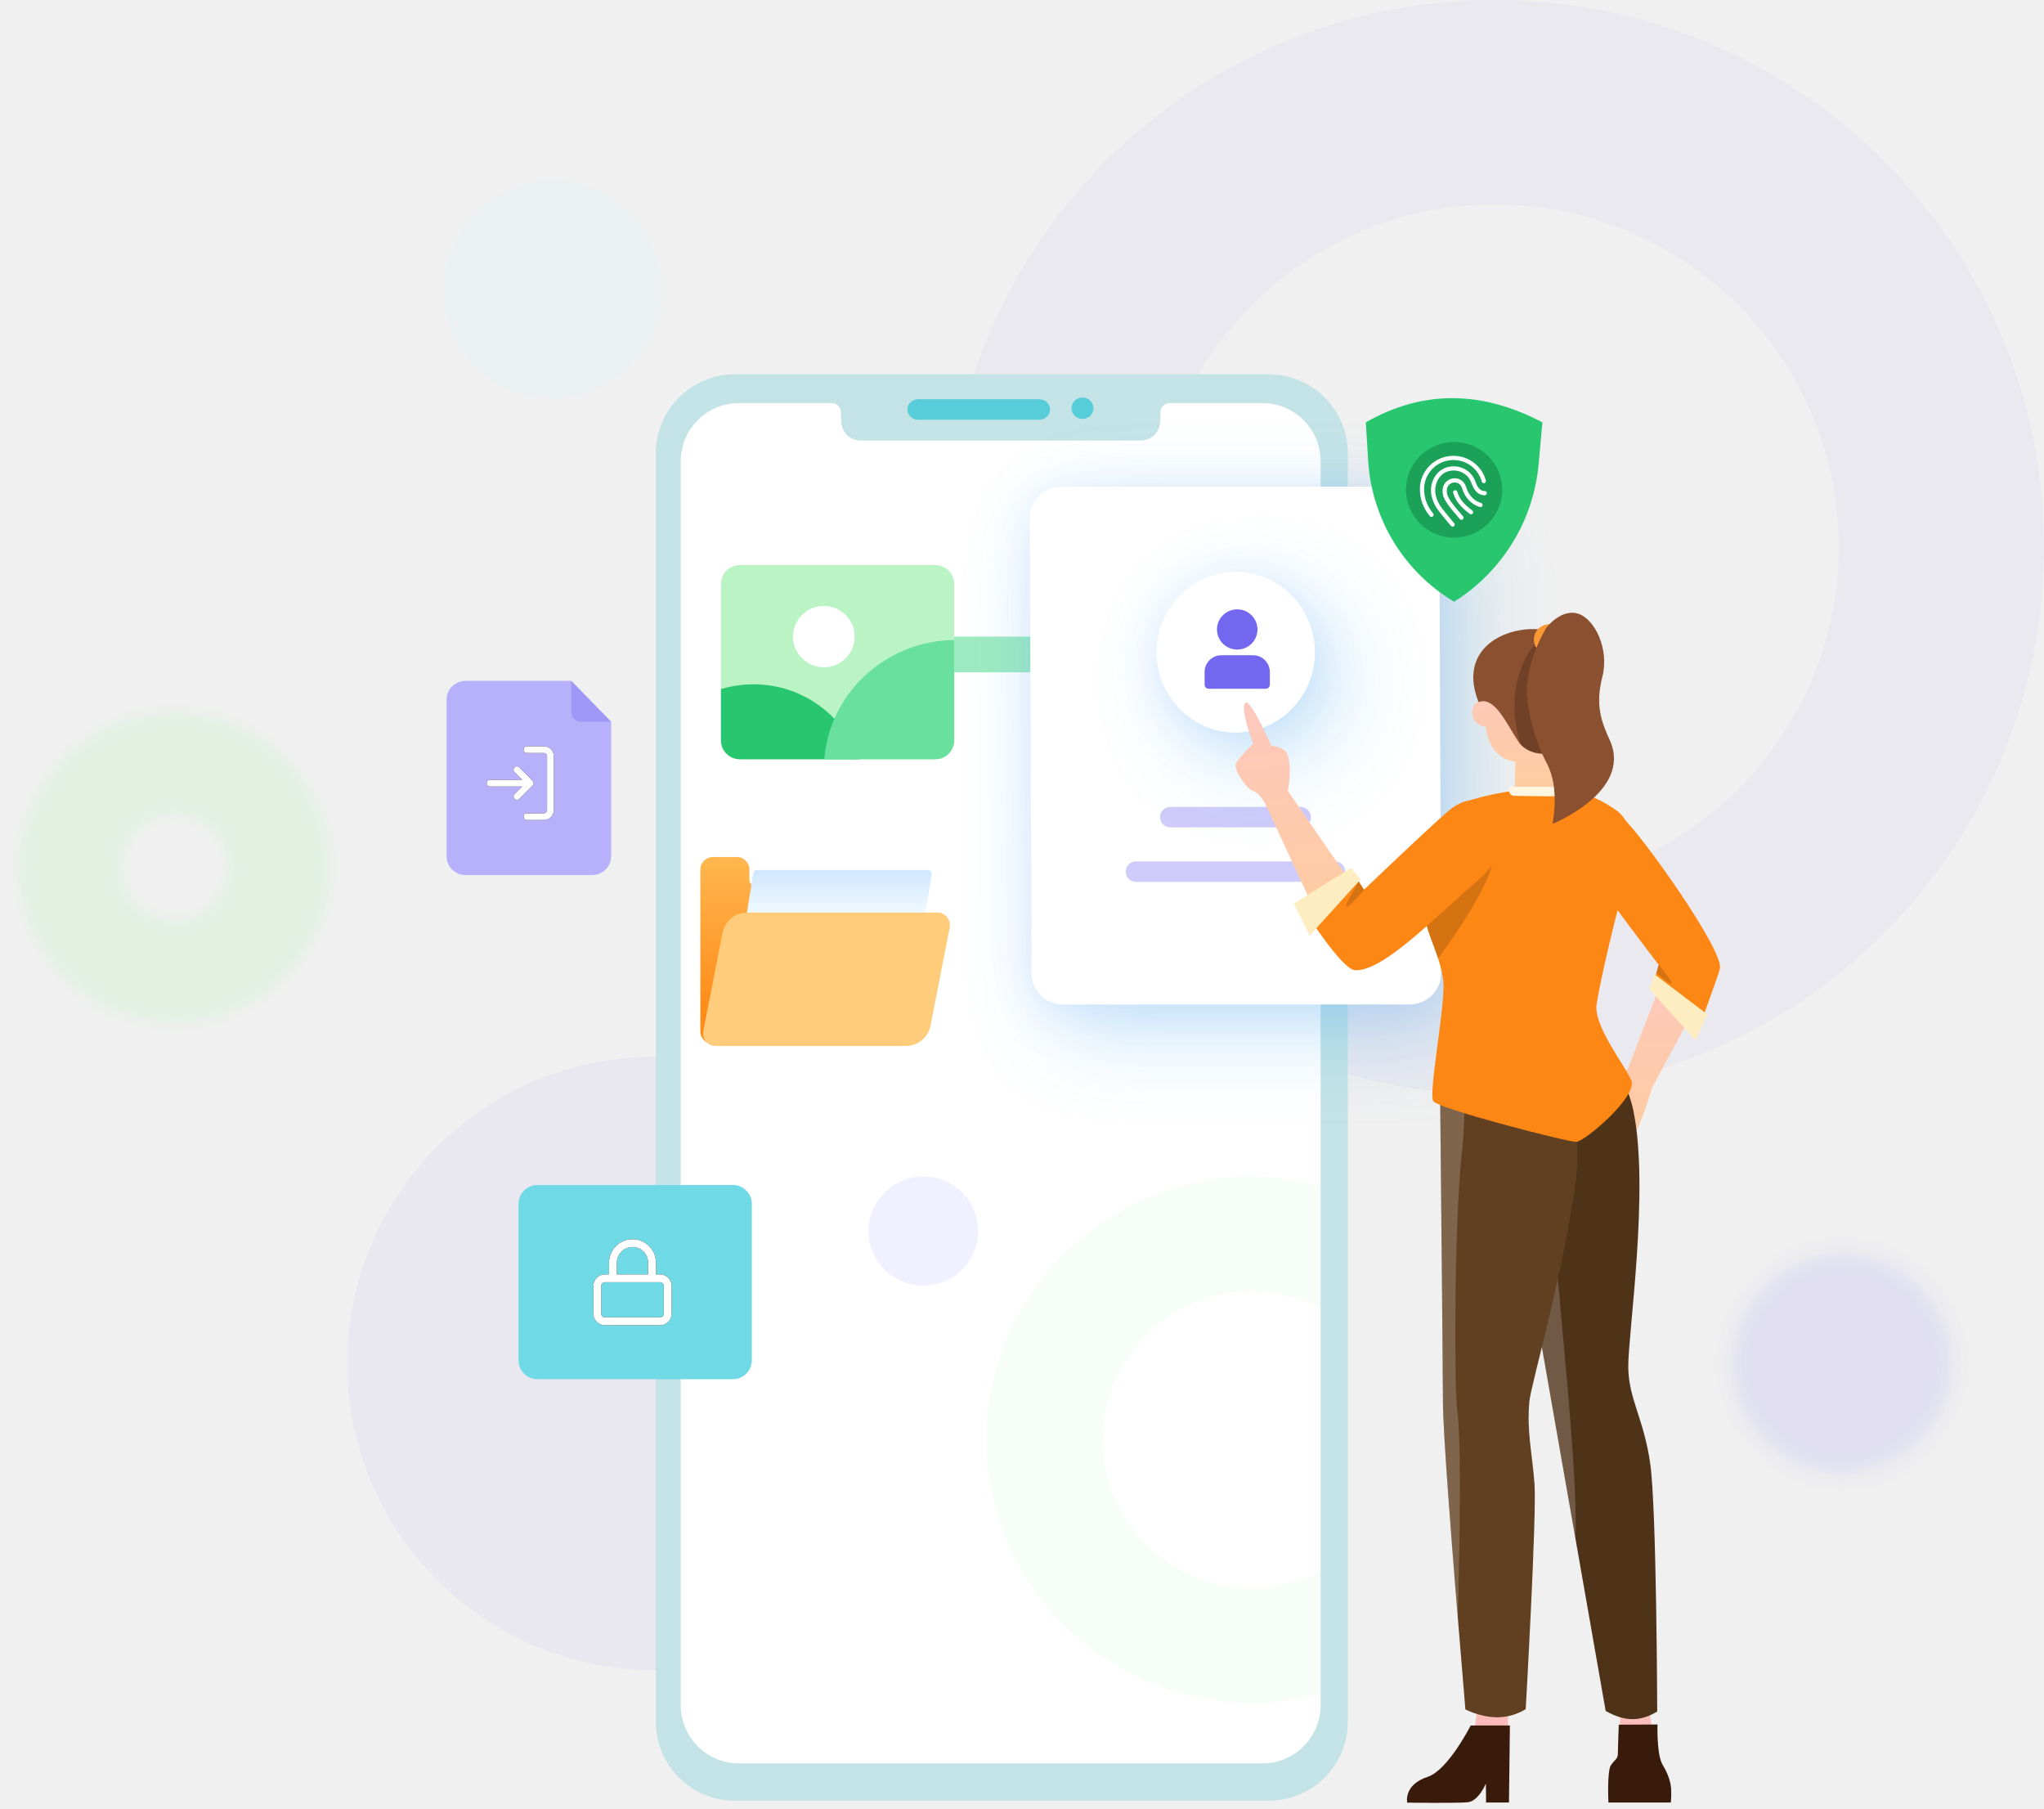
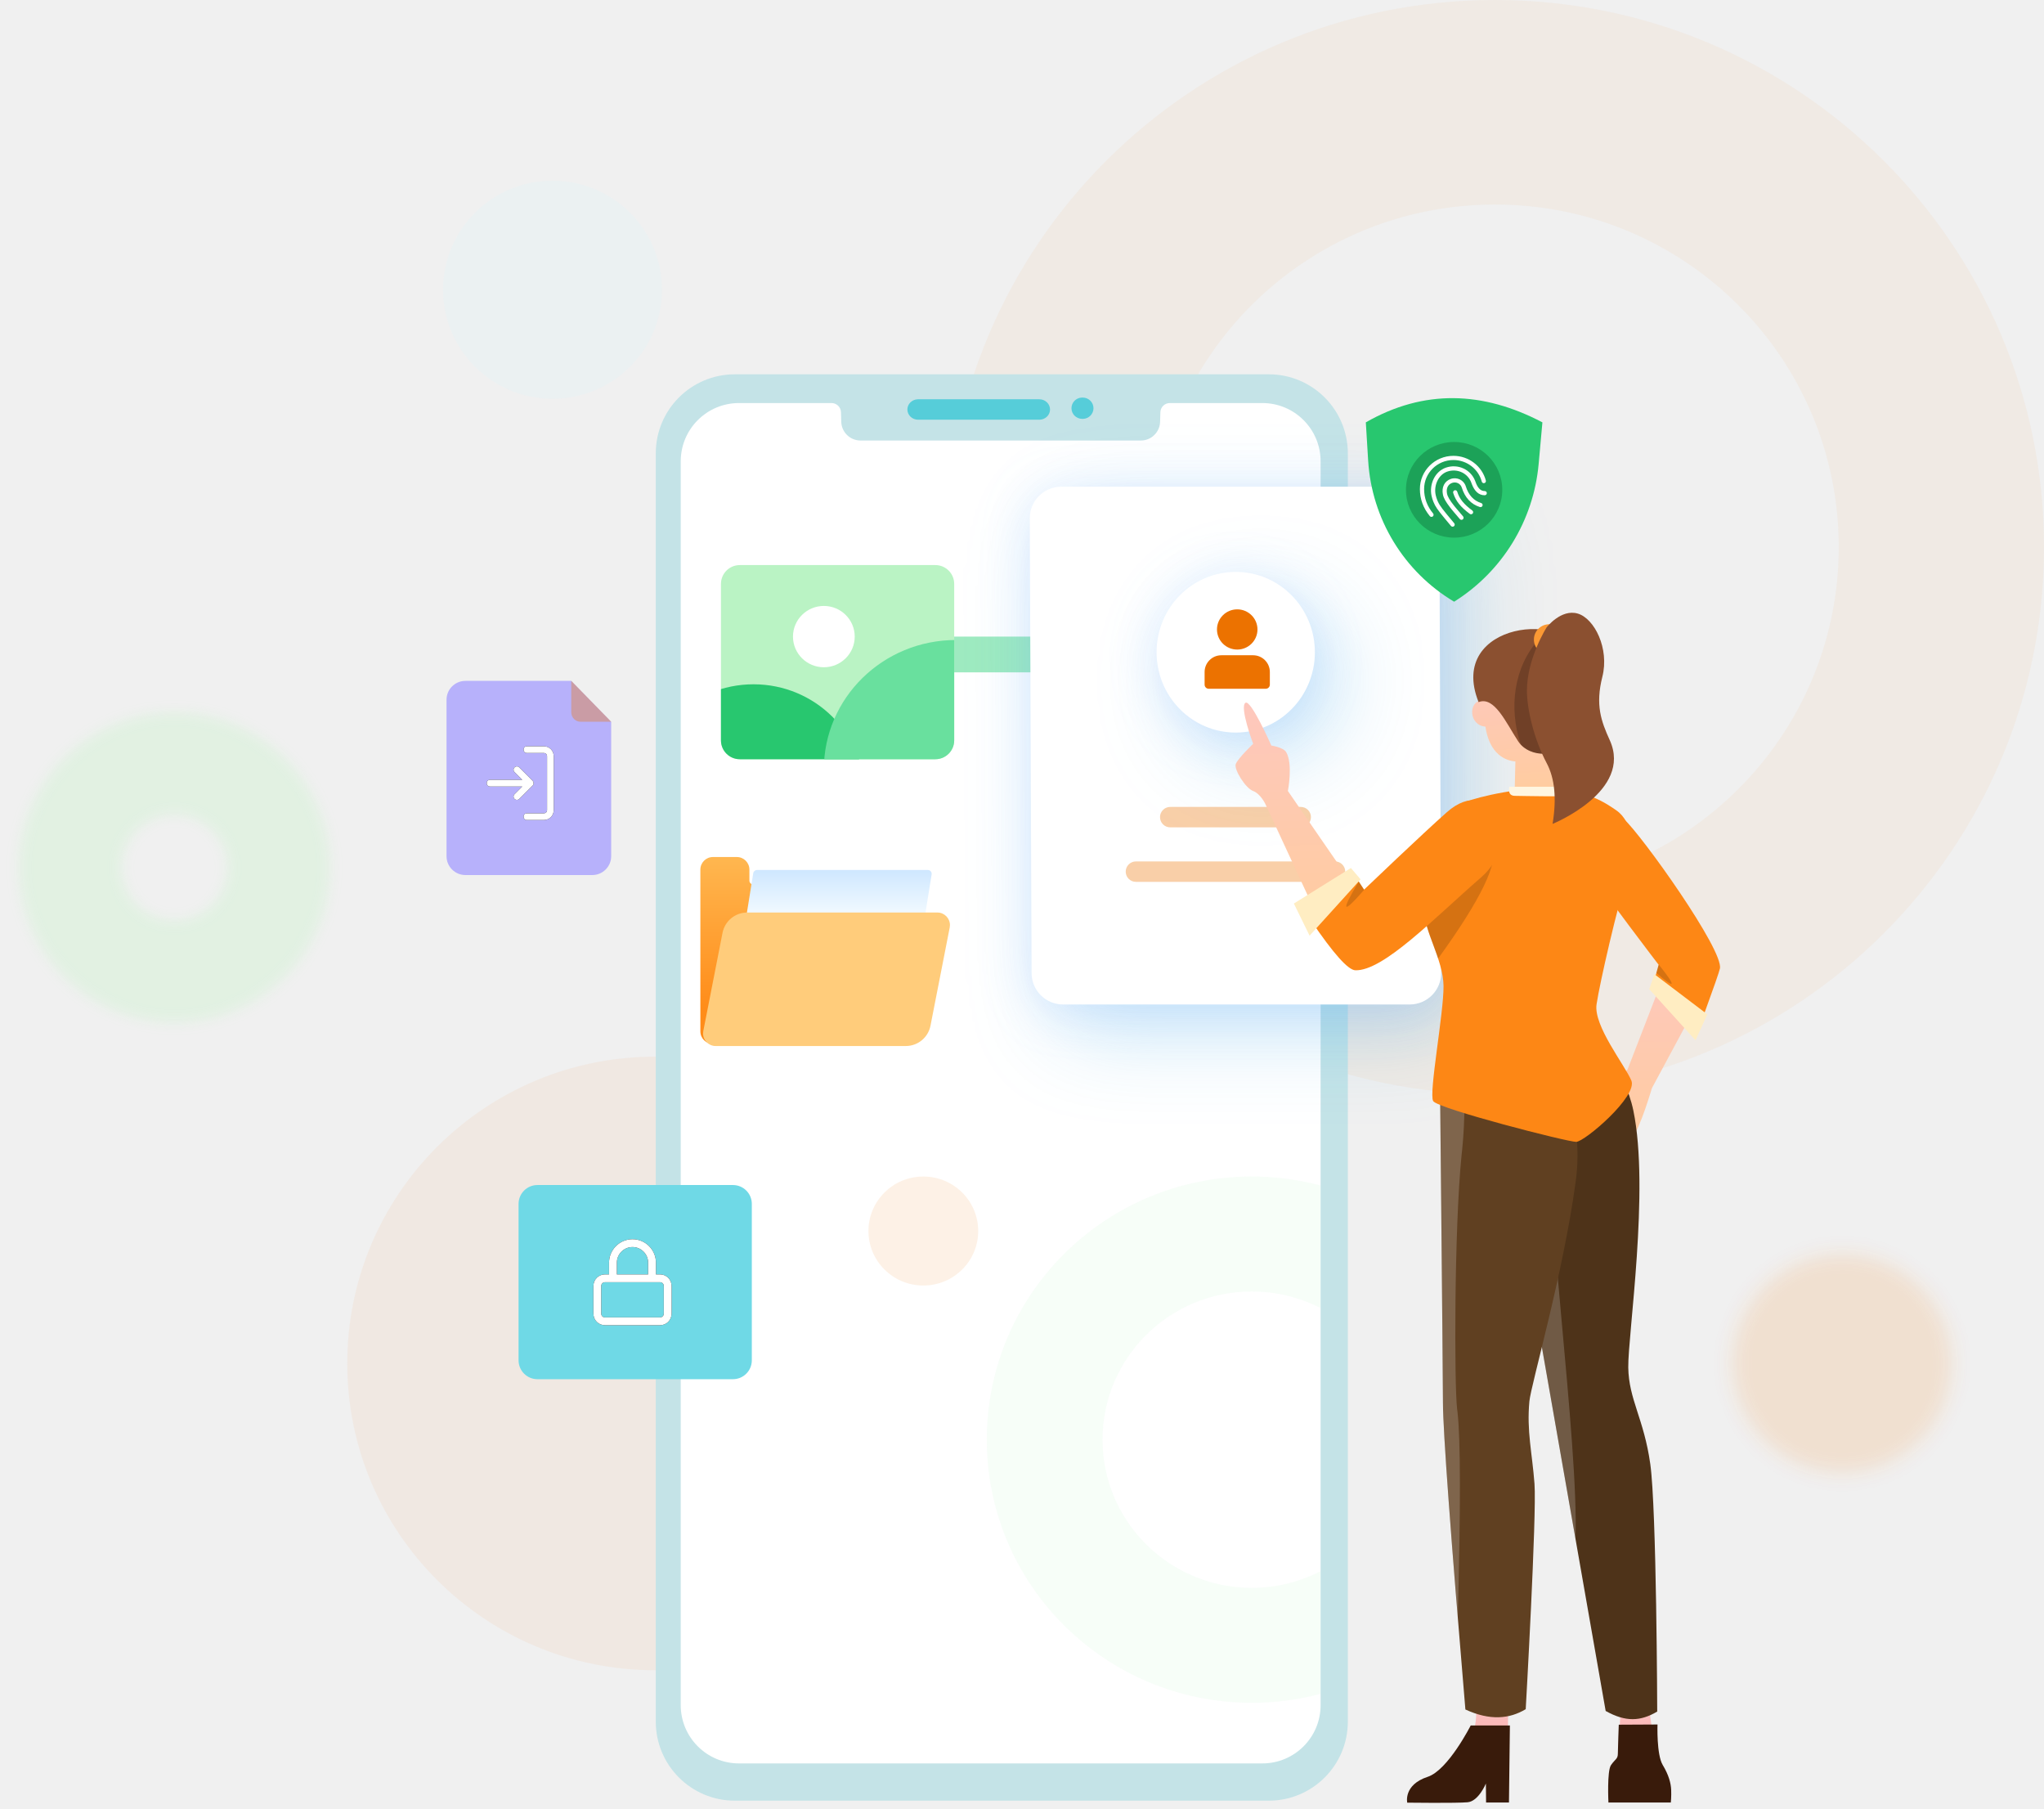
<svg xmlns="http://www.w3.org/2000/svg" xmlns:xlink="http://www.w3.org/1999/xlink" width="650px" height="575px" viewBox="0 0 650 575" version="1.1">
  <defs>
    <filter x="-6.1%" y="-6.1%" width="112.1%" height="112.2%" filterUnits="objectBoundingBox" id="filter-1">
      <feGaussianBlur stdDeviation="2" in="SourceGraphic" />
    </filter>
    <filter x="-12.9%" y="-13.0%" width="125.9%" height="126.0%" filterUnits="objectBoundingBox" id="filter-2">
      <feGaussianBlur stdDeviation="3" in="SourceGraphic" />
    </filter>
    <path d="M18.522,0 L47.957,0 C49.58,-4.62229605e-15 50.908,1.291 50.956,2.913 L51.044,5.956 C51.141,9.274 53.858,11.913 57.176,11.913 L146.307,11.913 C149.625,11.913 152.342,9.274 152.439,5.956 L152.528,2.913 C152.575,1.291 153.903,7.42204646e-16 155.526,0 L184.961,0 C195.191,-1.87911363e-15 203.483,8.293 203.483,18.522 L203.483,413.967 C203.483,424.196 195.191,432.489 184.961,432.489 L18.522,432.489 C8.293,432.489 -5.85268494e-15,424.196 0,413.967 L0,18.522 C2.29997126e-15,8.293 8.293,-1.67360005e-15 18.522,0 Z" id="path-3" />
    <linearGradient x1="50%" y1="81.177%" x2="50%" y2="-34.513%" id="linearGradient-5">
      <stop stop-color="#FF8C19" offset="0%" />
      <stop stop-color="#FFC967" offset="100%" />
    </linearGradient>
    <linearGradient x1="62.11%" y1="31.381%" x2="62.11%" y2="-27.478%" id="linearGradient-6">
      <stop stop-color="#F8FDFF" offset="0%" />
      <stop stop-color="#AAD4FF" offset="100%" />
    </linearGradient>
    <path d="M23.444,4.262 L23.444,21.308 C23.444,23.12 22.058,24.505 20.247,24.505 L14.919,24.505 C14.279,24.505 13.853,24.079 13.853,23.439 C13.853,22.8 14.279,22.374 14.919,22.374 L20.247,22.374 C20.886,22.374 21.312,21.948 21.312,21.308 L21.312,4.262 C21.312,3.622 20.886,3.196 20.247,3.196 L14.919,3.196 C14.279,3.196 13.853,2.77 13.853,2.131 C13.853,1.492 14.279,1.065 14.919,1.065 L20.247,1.065 C22.058,1.065 23.444,2.45 23.444,4.262 Z M16.943,13.211 C17.05,12.998 17.05,12.679 16.943,12.359 C16.837,12.252 16.837,12.146 16.73,12.039 L12.468,7.778 C12.041,7.351 11.402,7.351 10.976,7.778 C10.55,8.204 10.55,8.843 10.976,9.269 L13.427,11.72 L3.197,11.72 C2.557,11.72 2.131,12.146 2.131,12.785 C2.131,13.424 2.557,13.85 3.197,13.85 L13.427,13.85 L10.976,16.301 C10.55,16.727 10.55,17.366 10.976,17.793 C11.189,18.006 11.509,18.112 11.722,18.112 C11.935,18.112 12.255,18.006 12.468,17.793 L16.73,13.531 C16.837,13.424 16.943,13.318 16.943,13.211 Z" id="path-7" />
    <path d="M23.621,12.43 L22.378,12.43 L22.378,8.701 C22.378,4.599 19.021,1.243 14.919,1.243 C10.816,1.243 7.459,4.599 7.459,8.701 L7.459,12.43 L6.216,12.43 C4.103,12.43 2.486,14.046 2.486,16.159 L2.486,24.86 C2.486,26.973 4.103,28.589 6.216,28.589 L23.621,28.589 C25.735,28.589 27.351,26.973 27.351,24.86 L27.351,16.159 C27.351,14.046 25.735,12.43 23.621,12.43 Z M9.946,8.701 C9.946,5.966 12.184,3.729 14.919,3.729 C17.654,3.729 19.892,5.966 19.892,8.701 L19.892,12.43 L9.946,12.43 L9.946,8.701 Z M24.864,24.86 C24.864,25.606 24.367,26.103 23.621,26.103 L6.216,26.103 C5.47,26.103 4.973,25.606 4.973,24.86 L4.973,16.159 C4.973,15.413 5.47,14.916 6.216,14.916 L23.621,14.916 C24.367,14.916 24.864,15.413 24.864,16.159 L24.864,24.86 Z" id="path-9" />
    <path d="M6,0 L68.175,0 C71.489,8.22077476e-15 74.175,2.686 74.175,6 L74.175,55.729 C74.175,59.043 71.489,61.729 68.175,61.729 L6,61.729 C2.686,61.729 4.82055882e-15,59.043 0,55.729 L0,6 C-4.05812251e-16,2.686 2.686,6.08718376e-16 6,0 Z" id="path-11" />
    <path d="M10.04,1.23119728e-13 L120.283,1.23119728e-13 C125.79,1.22108049e-13 130.261,4.453 130.282,9.96 L130.857,154.572 C130.879,160.095 126.42,164.59 120.897,164.612 C120.884,164.612 120.871,164.612 120.858,164.612 L10.615,164.612 C5.107,164.612 0.637,160.159 0.615,154.652 L0.04,10.04 C0.018,4.517 4.477,0.022 10,7.90395561e-05 C10.013,2.63465709e-05 10.027,1.21345806e-13 10.04,1.23119728e-13 Z" id="path-13" />
    <filter x="-29.4%" y="-22.8%" width="171.0%" height="156.5%" filterUnits="objectBoundingBox" id="filter-14">
      <feOffset dx="8" dy="9" in="SourceAlpha" result="shadowOffsetOuter1" />
      <feGaussianBlur stdDeviation="14" in="shadowOffsetOuter1" result="shadowBlurOuter1" />
      <feColorMatrix values="0 0 0 0 0.076   0 0 0 0 0.583   0 0 0 0 0.879  0 0 0 0.229 0" type="matrix" in="shadowBlurOuter1" result="shadowMatrixOuter1" />
      <feOffset dx="0" dy="2" in="SourceAlpha" result="shadowOffsetOuter2" />
      <feGaussianBlur stdDeviation="7.5" in="shadowOffsetOuter2" result="shadowBlurOuter2" />
      <feColorMatrix values="0 0 0 0 0.504   0 0 0 0 0.7   0 0 0 0 1  0 0 0 0.234 0" type="matrix" in="shadowBlurOuter2" result="shadowMatrixOuter2" />
      <feMerge>
        <feMergeNode in="shadowMatrixOuter1" />
        <feMergeNode in="shadowMatrixOuter2" />
      </feMerge>
    </filter>
    <ellipse id="path-15" cx="25.17" cy="25.545" rx="25.17" ry="25.545" />
    <filter x="-76.5%" y="-73.4%" width="284.7%" height="282.0%" filterUnits="objectBoundingBox" id="filter-16">
      <feOffset dx="8" dy="9" in="SourceAlpha" result="shadowOffsetOuter1" />
      <feGaussianBlur stdDeviation="14" in="shadowOffsetOuter1" result="shadowBlurOuter1" />
      <feColorMatrix values="0 0 0 0 0.076   0 0 0 0 0.583   0 0 0 0 0.879  0 0 0 0.229 0" type="matrix" in="shadowBlurOuter1" result="shadowMatrixOuter1" />
      <feOffset dx="0" dy="2" in="SourceAlpha" result="shadowOffsetOuter2" />
      <feGaussianBlur stdDeviation="7.5" in="shadowOffsetOuter2" result="shadowBlurOuter2" />
      <feColorMatrix values="0 0 0 0 0.504   0 0 0 0 0.7   0 0 0 0 1  0 0 0 0.234 0" type="matrix" in="shadowBlurOuter2" result="shadowMatrixOuter2" />
      <feMerge>
        <feMergeNode in="shadowMatrixOuter1" />
        <feMergeNode in="shadowMatrixOuter2" />
      </feMerge>
    </filter>
    <linearGradient x1="47.254%" y1="-28.186%" x2="50%" y2="91.05%" id="linearGradient-17">
      <stop stop-color="#FDC6C6" offset="0%" />
      <stop stop-color="#FFCCA1" offset="100%" />
    </linearGradient>
    <linearGradient x1="45.754%" y1="-28.186%" x2="50%" y2="91.05%" id="linearGradient-18">
      <stop stop-color="#FDC6C6" offset="0%" />
      <stop stop-color="#FAB2B2" offset="100%" />
    </linearGradient>
    <linearGradient x1="44.57%" y1="-28.186%" x2="50%" y2="91.05%" id="linearGradient-19">
      <stop stop-color="#FDC6C6" offset="0%" />
      <stop stop-color="#FAB2B2" offset="100%" />
    </linearGradient>
    <linearGradient x1="44.089%" y1="-28.186%" x2="50%" y2="91.05%" id="linearGradient-20">
      <stop stop-color="#FDC6C6" offset="0%" />
      <stop stop-color="#FFCCA1" offset="100%" />
    </linearGradient>
    <linearGradient x1="47.844%" y1="-28.186%" x2="50%" y2="91.05%" id="linearGradient-21">
      <stop stop-color="#FDC6C6" offset="0%" />
      <stop stop-color="#FFCCA1" offset="100%" />
    </linearGradient>
  </defs>
  <g id="📝-Pages-New" stroke="none" stroke-width="1" fill="none" fill-rule="evenodd">
    <g id="Forgot-Password" transform="translate(-150, -252)">
      <g id="Illustration" transform="translate(156, 252)">
        <g id="Shape">
-           <path d="M469.402,0 C565.83,0 644,77.871 644,173.93 C644,269.988 565.83,347.859 469.402,347.859 C372.974,347.859 294.804,269.988 294.804,173.93 C294.804,77.871 372.974,0 469.402,0 Z M469.402,65.02 C409.022,65.02 360.074,113.781 360.074,173.93 C360.074,234.078 409.022,282.839 469.402,282.839 C529.782,282.839 578.73,234.078 578.73,173.93 C578.73,113.781 529.782,65.02 469.402,65.02 Z" id="Oval" fill="#7367F0" fill-rule="nonzero" opacity="0.053" />
+           <path d="M469.402,0 C565.83,0 644,77.871 644,173.93 C644,269.988 565.83,347.859 469.402,347.859 C372.974,347.859 294.804,269.988 294.804,173.93 C294.804,77.871 372.974,0 469.402,0 Z M469.402,65.02 C409.022,65.02 360.074,113.781 360.074,173.93 C360.074,234.078 409.022,282.839 469.402,282.839 C529.782,282.839 578.73,234.078 578.73,173.93 C578.73,113.781 529.782,65.02 469.402,65.02 Z" id="Oval" fill="#EC7200" fill-rule="nonzero" opacity="0.053" />
          <path d="M49.497,226.488 C76.833,226.488 98.993,248.563 98.993,275.795 C98.993,303.026 76.833,325.102 49.497,325.102 C22.16,325.102 0,303.026 0,275.795 C0,248.563 22.16,226.488 49.497,226.488 Z M49.497,258.998 C40.184,258.998 32.635,266.518 32.635,275.795 C32.635,285.072 40.184,292.592 49.497,292.592 C58.809,292.592 66.358,285.072 66.358,275.795 C66.358,266.518 58.809,258.998 49.497,258.998 Z" id="Oval" fill="#8BF78F" fill-rule="nonzero" opacity="0.141" filter="url(#filter-1)" />
-           <ellipse id="Oval" fill-opacity="0.061" fill="#7367F0" cx="202.338" cy="433.469" rx="97.905" ry="97.531" />
+           <ellipse id="Oval" fill-opacity="0.061" fill="#EC7200" cx="202.338" cy="433.469" rx="97.905" ry="97.531" />
          <ellipse id="Oval" fill="#CEF5FF" opacity="0.141" cx="169.703" cy="92.112" rx="34.811" ry="34.678" />
-           <ellipse id="Oval" fill-opacity="0.136" fill="#7367F0" filter="url(#filter-2)" cx="579.818" cy="433.469" rx="34.811" ry="34.678" />
+           <ellipse id="Oval" fill-opacity="0.136" fill="#EC7200" filter="url(#filter-2)" cx="579.818" cy="433.469" rx="34.811" ry="34.678" />
        </g>
        <g id="File-Organizer" transform="translate(136, 119)">
          <g id="Phone3" transform="translate(66.53949, 0)">
            <path d="M25.137,0 L194.942,0 C208.825,-2.55022564e-15 220.079,11.254 220.079,25.137 L220.079,428.336 C220.079,442.218 208.825,453.473 194.942,453.473 L25.137,453.473 C11.254,453.473 -4.35134254e-14,442.218 -3.10027211e-14,428.336 L-3.10027211e-14,25.137 C-3.62555852e-14,11.254 11.254,2.55022564e-15 25.137,0 Z" id="Rectangle" fill="#C4E3E7" />
            <g id="Group-48" transform="translate(7.937288, 9.138123)">
              <mask id="mask-4" fill="white">
                <use xlink:href="#path-3" />
              </mask>
              <use id="Rectangle" fill="#FFFFFF" xlink:href="#path-3" />
-               <ellipse id="Oval" fill="#7367F0" opacity="0.099" mask="url(#mask-4)" cx="77.146" cy="263.229" rx="17.453" ry="17.328" />
+               <ellipse id="Oval" fill="#EC7200" opacity="0.099" mask="url(#mask-4)" cx="77.146" cy="263.229" rx="17.453" ry="17.328" />
              <path d="M181.591,245.902 C228.13,245.902 265.856,283.358 265.856,329.562 C265.856,375.765 228.13,413.221 181.591,413.221 C135.053,413.221 97.326,375.765 97.326,329.562 C97.326,283.358 135.053,245.902 181.591,245.902 Z M181.591,282.452 C155.385,282.452 134.141,303.544 134.141,329.562 C134.141,355.579 155.385,376.671 181.591,376.671 C207.797,376.671 229.041,355.579 229.041,329.562 C229.041,303.544 207.797,282.452 181.591,282.452 Z" id="Oval" fill="#C8F5D0" opacity="0.141" mask="url(#mask-4)" />
              <path d="M30.473,74.251 L174.542,74.251 C177.682,74.251 180.228,76.796 180.228,79.936 C180.228,83.076 177.682,85.622 174.542,85.622 L30.473,85.622 C27.333,85.622 24.787,83.076 24.787,79.936 C24.787,76.796 27.333,74.251 30.473,74.251 Z" id="Rectangle" fill-opacity="0.642" fill="#68DE9E" mask="url(#mask-4)" />
            </g>
            <path d="M121.969,7.939 C123.851,7.939 125.378,9.393 125.378,11.188 C125.378,12.942 123.919,14.372 122.094,14.435 L121.969,14.437 L83.424,14.437 C81.541,14.437 80.015,12.982 80.015,11.188 C80.015,9.433 81.474,8.004 83.299,7.941 L83.424,7.939 L121.969,7.939 Z" id="Path" fill="#56CDD9" fill-rule="nonzero" />
            <path d="M135.783,7.397 C137.665,7.397 139.192,8.913 139.192,10.782 C139.192,12.609 137.732,14.098 135.908,14.164 L135.783,14.166 L135.604,14.166 C133.721,14.166 132.195,12.651 132.195,10.782 C132.195,8.954 133.654,7.465 135.479,7.4 L135.604,7.397 L135.783,7.397 Z" id="Path" fill="#56CDD9" fill-rule="nonzero" />
          </g>
          <g id="Group-37" transform="translate(80.72003, 152.6991)">
            <path d="M4,0.764 L11.594,0.764 C13.803,0.764 15.594,2.555 15.594,4.764 L15.594,8.266 C15.594,8.94 16.14,9.486 16.813,9.486 L66.823,9.486 C69.032,9.486 70.823,11.277 70.823,13.486 L70.823,56.184 C70.823,58.393 69.032,60.184 66.823,60.184 L4,60.184 C1.791,60.184 2.705415e-16,58.393 0,56.184 L0,4.764 C-2.705415e-16,2.555 1.791,0.764 4,0.764 Z" id="Rectangle" fill="url(#linearGradient-5)" />
            <path d="M18.019,4.891 L72.341,4.891 C73.015,4.891 73.561,5.436 73.561,6.11 C73.561,6.175 73.555,6.239 73.545,6.303 L65.385,57.095 C65.29,57.686 64.78,58.121 64.181,58.121 L9.859,58.121 C9.186,58.121 8.64,57.575 8.64,56.902 C8.64,56.837 8.645,56.772 8.655,56.708 L16.816,5.916 C16.911,5.325 17.421,4.891 18.019,4.891 Z" id="Rectangle" fill="url(#linearGradient-6)" />
            <path d="M79.292,23.178 L73.179,54.392 C72.444,58.146 69.154,60.854 65.328,60.854 L4.859,60.854 C2.65,60.854 0.859,59.064 0.859,56.854 C0.859,56.596 0.884,56.339 0.934,56.086 L7.047,24.871 C7.782,21.117 11.072,18.409 14.898,18.409 L75.367,18.409 C77.576,18.409 79.367,20.2 79.367,22.409 C79.367,22.667 79.342,22.924 79.292,23.178 Z" id="Rectangle" fill="#FFCC7B" />
          </g>
          <g id="Group-28" transform="translate(0, 97.46753)">
            <path d="M6,0 L39.667,0 L39.667,0 L52.359,12.996 L52.359,55.729 C52.359,59.043 49.673,61.729 46.359,61.729 L6,61.729 C2.686,61.729 1.29399067e-15,59.043 0,55.729 L0,6 C-1.29399067e-15,2.686 2.686,6.08718376e-16 6,0 Z" id="Rectangle" fill="#B7B1FB" />
            <g id="Icon" transform="translate(10.65617, 19.72873)">
              <mask id="mask-8" fill="white">
                <use xlink:href="#path-7" />
              </mask>
              <use id="Mask" fill="#000000" fill-rule="nonzero" xlink:href="#path-7" />
              <g id="Group" mask="url(#mask-8)" fill="#FFFFFF">
                <g id="Icon-Color">
                  <rect id="🎨-Icon-Color" x="0" y="0" width="25.575" height="25.57" />
                </g>
              </g>
            </g>
-             <path d="M52.359,12.996 L42.667,12.996 C41.01,12.996 39.667,11.653 39.667,9.996 L39.667,0 L39.667,0 L52.359,12.996 Z" id="Path" fill="#7367F0" fill-rule="nonzero" opacity="0.34" />
+             <path d="M52.359,12.996 L42.667,12.996 C41.01,12.996 39.667,11.653 39.667,9.996 L39.667,0 L39.667,0 L52.359,12.996 Z" id="Path" fill="#EC7200" fill-rule="nonzero" opacity="0.34" />
          </g>
          <g id="Group" transform="translate(22.90704, 257.7475)">
            <path d="M6,0 L68.175,0 C71.489,7.33259634e-15 74.175,2.686 74.175,6 L74.175,55.729 C74.175,59.043 71.489,61.729 68.175,61.729 L6,61.729 C2.686,61.729 4.82055882e-15,59.043 0,55.729 L0,6 C-4.05812251e-16,2.686 2.686,-2.79460044e-16 6,0 Z" id="Rectangle" fill="#6FD9E6" />
            <g transform="translate(21.31234, 15.98131)" id="Icon">
              <mask id="mask-10" fill="white">
                <use xlink:href="#path-9" />
              </mask>
              <use id="Mask" fill="#000000" fill-rule="nonzero" xlink:href="#path-9" />
              <g id="Group" mask="url(#mask-10)" fill="#FFFFFF">
                <g id="Icon-Color">
                  <rect id="🎨-Icon-Color" x="0" y="0" width="29.837" height="29.832" />
                </g>
              </g>
            </g>
          </g>
          <g id="Group-34" transform="translate(87.2649, 60.64646)">
            <mask id="mask-12" fill="white">
              <use xlink:href="#path-11" />
            </mask>
            <use id="Rectangle" fill="#BAF3C4" fill-rule="nonzero" xlink:href="#path-11" />
            <ellipse id="Oval" fill="#FFFFFF" mask="url(#mask-12)" cx="32.724" cy="22.742" rx="9.817" ry="9.747" />
            <ellipse id="Oval" fill="#28C76F" mask="url(#mask-12)" cx="10.363" cy="73.101" rx="35.451" ry="35.197" />
            <ellipse id="Oval" fill="#69E09E" mask="url(#mask-12)" cx="74.721" cy="64.978" rx="41.996" ry="41.153" />
          </g>
          <g id="Group-23" transform="translate(185.4379, 35.7381)">
            <g id="Rectangle">
              <use fill="black" fill-opacity="1" filter="url(#filter-14)" xlink:href="#path-13" />
              <use fill="#FFFFFF" fill-rule="evenodd" xlink:href="#path-13" />
            </g>
-             <path d="M44.7,101.799 L86.198,101.799 C87.992,101.799 89.447,103.254 89.447,105.048 C89.447,106.843 87.992,108.297 86.198,108.297 L44.7,108.297 C42.905,108.297 41.451,106.843 41.451,105.048 C41.451,103.254 42.905,101.799 44.7,101.799 Z" id="Rectangle" fill="#7367F0" fill-rule="nonzero" opacity="0.34" />
-             <path d="M33.792,119.127 L97.106,119.127 C98.9,119.127 100.355,120.582 100.355,122.376 C100.355,124.17 98.9,125.625 97.106,125.625 L33.792,125.625 C31.997,125.625 30.543,124.17 30.543,122.376 C30.543,120.582 31.997,119.127 33.792,119.127 Z" id="Rectangle" fill="#7367F0" fill-rule="nonzero" opacity="0.34" />
+             <path d="M44.7,101.799 L86.198,101.799 C87.992,101.799 89.447,103.254 89.447,105.048 C89.447,106.843 87.992,108.297 86.198,108.297 L44.7,108.297 C42.905,108.297 41.451,106.843 41.451,105.048 C41.451,103.254 42.905,101.799 44.7,101.799 Z" id="Rectangle" fill="#EC7200" fill-rule="nonzero" opacity="0.34" />
+             <path d="M33.792,119.127 L97.106,119.127 C98.9,119.127 100.355,120.582 100.355,122.376 C100.355,124.17 98.9,125.625 97.106,125.625 L33.792,125.625 C31.997,125.625 30.543,124.17 30.543,122.376 C30.543,120.582 31.997,119.127 33.792,119.127 Z" id="Rectangle" fill="#EC7200" fill-rule="nonzero" opacity="0.34" />
            <g id="Icon8" transform="translate(40.36002, 27.07431)">
              <g id="Oval">
                <use fill="black" fill-opacity="1" filter="url(#filter-16)" xlink:href="#path-15" />
                <use fill="#FFFFFF" fill-rule="evenodd" xlink:href="#path-15" />
              </g>
-               <g id="Group-70" transform="translate(15.27136, 11.9127)" fill="#7367F0">
+               <g id="Group-70" transform="translate(15.27136, 11.9127)" fill="#EC7200">
                <path d="M15.42,14.595 C18.362,14.595 20.747,16.98 20.747,19.922 L20.747,23.937 C20.747,24.662 20.16,25.249 19.436,25.249 L1.312,25.249 C0.587,25.249 4.12501135e-12,24.662 4.12470058e-12,23.937 L4.12470058e-12,19.922 C4.12434028e-12,16.98 2.385,14.595 5.327,14.595 L15.42,14.595 Z M10.374,9.84101689e-13 C13.93,9.84101689e-13 16.812,2.862 16.812,6.393 C16.812,9.923 13.93,12.785 10.374,12.785 C6.818,12.785 3.935,9.923 3.935,6.393 C3.935,2.862 6.818,9.84101689e-13 10.374,9.84101689e-13 Z" id="Combined-Shape" />
              </g>
            </g>
          </g>
          <g id="Wom3.5" transform="translate(250.8866, 75.80808)">
            <g id="RArm" transform="translate(108.67, 62.11956)">
              <path d="M16.18,83.5 C16.18,83.5 4.596,96.075 5.402,97.208 C6.208,98.348 12.211,95.304 12.211,95.304 C12.211,95.304 5.18,108.257 6.805,109.143 C8.428,110.03 16.389,107.671 18.731,104.956 C21.072,102.242 24.232,88.977 24.232,88.977 L41.036,53.598 L27.366,49.653 L16.18,83.5 Z" id="Path" fill="url(#linearGradient-17)" transform="translate(23.19889, 79.49308) rotate(2.866471) translate(-23.19889, -79.49308) " />
              <path d="M3.532,19.378 C8.654,27.28 25.898,49.801 25.898,49.801 C25.898,49.801 25.479,51.299 24.642,54.294 L40.488,65.08 C43.49,56.848 45.121,52.154 45.381,50.996 C46.669,45.266 20.635,8.699 14.806,3.415 C5.627,-4.905 -4.297,7.302 3.532,19.378 Z" id="Path" fill="#FD8715" />
              <path d="M30.02,55.78 C30.217,55.398 28.851,53.378 25.924,49.72 L25.18,52.389 C28.209,55.031 29.823,56.161 30.02,55.78 Z" id="Path" fill-opacity="0.16" fill="#000000" />
              <polygon id="Path-70" fill="#FFEDC2" points="24.543 52.787 41.379 65.551 37.627 73.806 22.907 57.55" />
            </g>
            <g id="RLeg" transform="translate(80.353, 132.6765)">
              <polygon id="Path" fill="url(#linearGradient-18)" points="42.233 214.54 41.298 230.358 53.285 230.668 51.032 214.54" />
              <path d="M42.526,220.771 C42.526,220.771 42.863,230.297 40.876,233.623 C38.876,236.949 38.27,239.527 38.182,241.516 C38.087,243.648 38.29,245.58 38.29,245.58 L58.131,245.58 C58.131,245.58 58.627,235.558 57.313,233.668 C55.999,231.778 55.137,231.745 55.137,230.076 C55.127,228.406 54.843,220.834 54.843,220.834 L42.526,220.771 Z" id="Path" fill="#391B0B" transform="translate(48.18969, 233.1756) scale(-1, 1) translate(-48.18969, -233.1756) " />
              <path d="M0,3.356 L31.096,-1.23119728e-13 L31.554,0.422 C33.77,2.518 43.402,12.255 46.169,25.563 C51.394,50.688 44.401,97.093 44.556,107.269 C44.703,117.444 49.547,123.584 51.559,137.971 C53.572,152.359 53.762,216.658 53.762,216.658 C48.426,219.798 43.73,220.023 37.368,216.47 L0,3.356 Z" id="Path" fill="#4E3319" />
              <path d="M27.777,161.771 L8.33198129e-14,3.356 L17.29,1.49 C18.06,56.523 28.812,130.913 27.777,161.771 Z" id="Path" fill-opacity="0.192" fill="#FFFFFF" />
            </g>
            <g id="LLeg" transform="translate(53.82427, 137.0356)">
              <path d="M32.898,208.517 L22.676,208.682 C23.124,215.705 22.038,220.406 19.418,222.785 L19.203,222.971 C14.457,226.92 32.765,225.495 32.765,225.495 L32.898,208.517 Z" id="Path" fill="url(#linearGradient-19)" />
              <path d="M0.716,216.729 L1.01,241.212 L8.289,241.217 L8.352,235.185 C8.352,235.185 10.648,240.809 14.157,241.134 C17.677,241.459 33.359,241.26 33.359,241.26 C33.359,241.26 34.662,235.612 26.856,233.047 C20.363,230.916 13.184,216.729 13.184,216.729 L0.716,216.729 Z" id="Path" fill="#391B0B" transform="translate(17.07846, 229.0246) scale(-1, 1) translate(-17.07846, -229.0246) " />
              <path d="M11.104,1.175 L46.022,0 L46.283,0.48 C47.977,3.67 57.261,22.351 54.395,43.584 C50.371,73.388 40.142,108.327 39.641,113.665 C38.748,123.181 40.534,130.072 41.266,139.901 C41.998,149.73 38.474,211.547 38.474,211.547 C33.292,214.641 27.126,215.249 19.287,211.641 C14.569,155.663 12.193,123.244 12.158,114.385 C12.106,101.097 11.104,1.175 11.104,1.175 Z" id="Path" fill="#604021" />
              <path d="M18.289,33.411 L18.057,35.619 C15.73,58.905 15.748,108.354 16.649,115.98 L16.772,116.963 C17.772,125.569 17.804,147.416 16.87,182.506 L15.653,167.364 C13.347,138.228 12.183,120.568 12.158,114.385 L12.116,107.986 C11.915,82.112 11.104,1.175 11.104,1.175 L18.468,0.927 C19.255,13.704 19.195,24.532 18.289,33.411 Z" id="Path" fill-opacity="0.192" fill="#FFFFFF" />
            </g>
            <g id="Head" transform="translate(75.12274, 3.647605)">
              <path d="M3.12,24.197 C-1.176,24.664 -0.872,32.163 4.358,32.555 C5.427,39.784 9.24,43.229 13.888,43.627 L13.63,54.562 L34.189,54.55 C34.189,54.55 28.4,46.825 28.688,36.25 C28.977,25.674 28.495,15.74 28.495,15.74 L1.866,16.214 L3.12,24.197 Z" id="Path" fill="url(#linearGradient-20)" />
              <path d="M34.653,24.759 C29.649,22.794 25.952,31.254 22.123,37.133 C18.294,43.012 8.374,42.013 7.007,37.133 C1.831,26.444 -2.63,11.911 3.41,10.719 C4.261,-4.73 44.989,-1.083 34.653,24.759 Z" id="Path" fill="#8B5030" transform="translate(18.41901, 21.35847) scale(-1, 1) translate(-18.41901, -21.35847) " />
              <path d="M30.436,4.871 C32.18,6.343 33.294,8.296 33.428,10.719 C39.468,11.911 35.007,26.444 29.831,37.133 C28.56,41.671 19.893,42.853 15.605,38.269 C11.694,26.639 13.365,13.635 21.271,4.873 L21.271,4.873 Z" id="Combined-Shape" fill-opacity="0.199" fill="#000000" />
              <ellipse id="Oval" fill="#FB9934" cx="24.686" cy="4.873" rx="4.909" ry="4.873" />
            </g>
            <g id="Body" transform="translate(60.15703, 54.73855)">
              <path d="M53.256,5.589 C57.843,12.278 65.488,34.983 65.921,40.091 C66.41,45.982 60.048,55.368 59.943,63.897 C59.85,72.428 64.688,98.112 63.234,100.511 C61.792,102.91 20.438,113.533 17.74,113.476 C15.053,113.418 -1.909,98.96 0.219,93.964 C2.359,88.968 12.292,76.552 11.28,69.745 C10.28,62.939 4.471,37.813 1.587,29.262 C-1.286,20.711 -0.328,11.733 5.034,8.053 C7.687,6.232 14.766,1.06 27.373,1.083 C39.98,1.107 52.901,5.07 53.256,5.589 Z" id="Path" fill="#FD8715" transform="translate(32.97393, 57.28004) scale(-1, 1) translate(-32.97393, -57.28004) " />
              <path d="M26.926,0.594 C26.573,2.512 27.17,3.471 28.719,3.471 C31.041,3.471 46.62,3.98 48.73,3.071 C50.137,2.464 50.629,1.639 50.207,0.594 L26.926,0.594 Z" id="Path-68" fill="#FFF6E1" />
              <path d="M6.034,20.057 L6.175,19.987 C14.67,15.777 19.773,15.591 21.483,19.429 C23.694,24.39 17.96,36.312 4.283,55.193 C2.404,49.467 -0.298,44.007 0.027,40.091 C0.278,37.135 2.944,28.285 6.034,20.057 Z" id="Path" fill-opacity="0.16" fill="#000000" />
            </g>
            <g id="LArm" transform="translate(0, 28.55598)">
              <path d="M9.526,32.294 C9.526,32.294 7.996,28.996 5.591,28.104 C3.186,27.212 -0.493,21.301 0.076,19.585 C0.644,17.869 5.62,13.109 5.62,13.109 C5.62,13.109 1.221,1.389 3.17,0.066 C4.891,-1.103 11.405,13.659 11.405,13.659 C11.405,13.659 15.234,14.232 16.118,15.742 C18.345,19.546 16.662,28.104 16.662,28.104 L39.269,60.903 L28.896,74.108 L9.526,32.294 Z" id="Path" fill="url(#linearGradient-21)" />
              <path d="M67.238,34.837 C59.592,41.581 40.89,59.472 40.89,59.472 C40.89,59.472 39.964,58.063 38.111,55.245 L24.126,69.464 C31.159,79.822 35.821,85.037 38.111,85.109 C47.063,85.392 63.102,68.612 78.181,55.51 C91.701,43.762 81.49,22.267 67.238,34.837 Z" id="Path" fill="#FD8715" />
              <path d="M40.946,59.493 C37.448,63.509 35.555,65.298 35.267,64.86 C34.978,64.422 36.297,61.762 39.224,56.88 L40.946,59.493 Z" id="Path" fill-opacity="0.16" fill="#000000" />
              <polygon id="Path-69" fill="#FFEDC2" points="39.786 56.203 23.565 74.108 18.567 63.89 36.7 52.593" />
            </g>
            <path d="M114.094,4.642 C114.094,4.642 109.501,-1.298 104.197,0.261 C98.893,1.819 94.095,11.372 96.373,20.351 C98.64,29.332 96.771,34.454 94.021,40.506 C86.634,56.787 112.208,67.125 112.208,67.125 C110.878,59.082 111.507,52.632 114.094,47.776 C118.091,40.274 120.361,30.653 120.361,24.766 C120.361,14.528 114.094,4.642 114.094,4.642 Z" id="Path" fill="#8B5030" transform="translate(106.5215, 33.56231) scale(-1, 1) translate(-106.5215, -33.56231) " />
          </g>
          <g id="Group-39" transform="translate(292.3374, 7.580808)">
            <path d="M0,7.696 C18.48,-2.876 37.212,-2.25 56.155,7.696 L54.955,20.965 C53.328,38.948 43.384,55.136 28.077,64.715 L28.077,64.715 L28.077,64.715 C12.108,55.202 1.875,38.408 0.742,19.854 L0,7.696 L0,7.696 Z" id="Rectangle" fill="#28C76F" />
            <ellipse id="Oval" fill="#1CA258" cx="28.077" cy="29.143" rx="15.315" ry="15.205" />
            <g id="Group-40" transform="translate(16.59124, 17.73909)" fill="#FFFFFF">
              <path d="M11.268,0.602 C16.139,0.602 20.355,3.862 21.578,8.458 C21.673,8.813 21.459,9.177 21.102,9.271 C20.744,9.365 20.377,9.153 20.283,8.798 C19.214,4.783 15.527,1.932 11.268,1.932 C6.119,1.932 1.946,6.061 1.946,11.152 C1.946,14.026 2.895,16.61 4.806,18.927 C5.04,19.211 4.998,19.63 4.711,19.863 C4.425,20.096 4.003,20.054 3.768,19.769 C1.664,17.217 0.606,14.336 0.606,11.152 C0.606,5.325 5.38,0.602 11.268,0.602 Z" id="Path" />
              <path d="M11.844,3.46 C15.852,3.469 19.112,6.576 19.24,10.5 L19.244,10.723 C19.248,12.917 19.868,14.123 21.056,14.515 C21.407,14.631 21.599,15.008 21.483,15.357 C21.368,15.706 20.99,15.895 20.639,15.779 C18.868,15.194 17.971,13.544 17.908,10.988 L17.905,10.72 C17.897,7.432 15.196,4.799 11.847,4.792 C8.832,4.785 6.267,7.548 5.912,10.64 C5.843,11.242 5.826,11.798 5.86,12.351 L5.897,12.832 C6.044,14.359 6.486,15.618 8.566,21.048 C8.698,21.392 8.525,21.776 8.179,21.906 C7.834,22.035 7.447,21.861 7.315,21.517 L6.203,18.593 C4.878,15.057 4.635,14.095 4.531,12.537 L4.524,12.427 C4.485,11.794 4.504,11.161 4.582,10.483 C5.009,6.768 8.087,3.452 11.844,3.46 Z" id="Path" transform="translate(13.01048, 12.70433) rotate(-19) translate(-13.01048, -12.70433) " />
              <path d="M12.558,7.106 C14.633,7.111 16.346,8.809 16.285,10.862 C16.198,13.82 17.159,16.007 19.175,17.499 C19.472,17.719 19.535,18.136 19.315,18.431 C19.095,18.725 18.676,18.786 18.379,18.566 C15.993,16.801 14.847,14.193 14.947,10.817 C14.985,9.526 13.89,8.44 12.561,8.438 C11.145,8.434 10.1,9.432 9.873,11.211 C9.758,12.116 10.057,13.505 10.724,15.41 L10.838,15.732 C10.934,15.997 11.035,16.269 11.146,16.56 L12.358,19.652 C12.489,19.997 12.315,20.38 11.969,20.509 C11.623,20.637 11.237,20.462 11.106,20.118 L10.134,17.649 L9.893,17.025 C9.78,16.727 9.676,16.448 9.578,16.177 L9.347,15.516 C8.692,13.588 8.404,12.146 8.545,11.039 C8.853,8.618 10.442,7.101 12.558,7.106 Z" id="Path" transform="translate(13.97819, 13.82848) rotate(-19) translate(-13.97819, -13.82848) " />
              <path d="M11.639,11.558 C11.993,11.451 12.367,11.648 12.476,11.999 C13.198,14.34 14.612,16.001 17.272,17.984 C17.568,18.205 17.628,18.622 17.406,18.915 C17.184,19.209 16.764,19.269 16.468,19.048 C13.602,16.911 12.015,15.048 11.194,12.389 C11.086,12.038 11.285,11.666 11.639,11.558 Z" id="Path" />
            </g>
          </g>
        </g>
      </g>
    </g>
  </g>
</svg>
